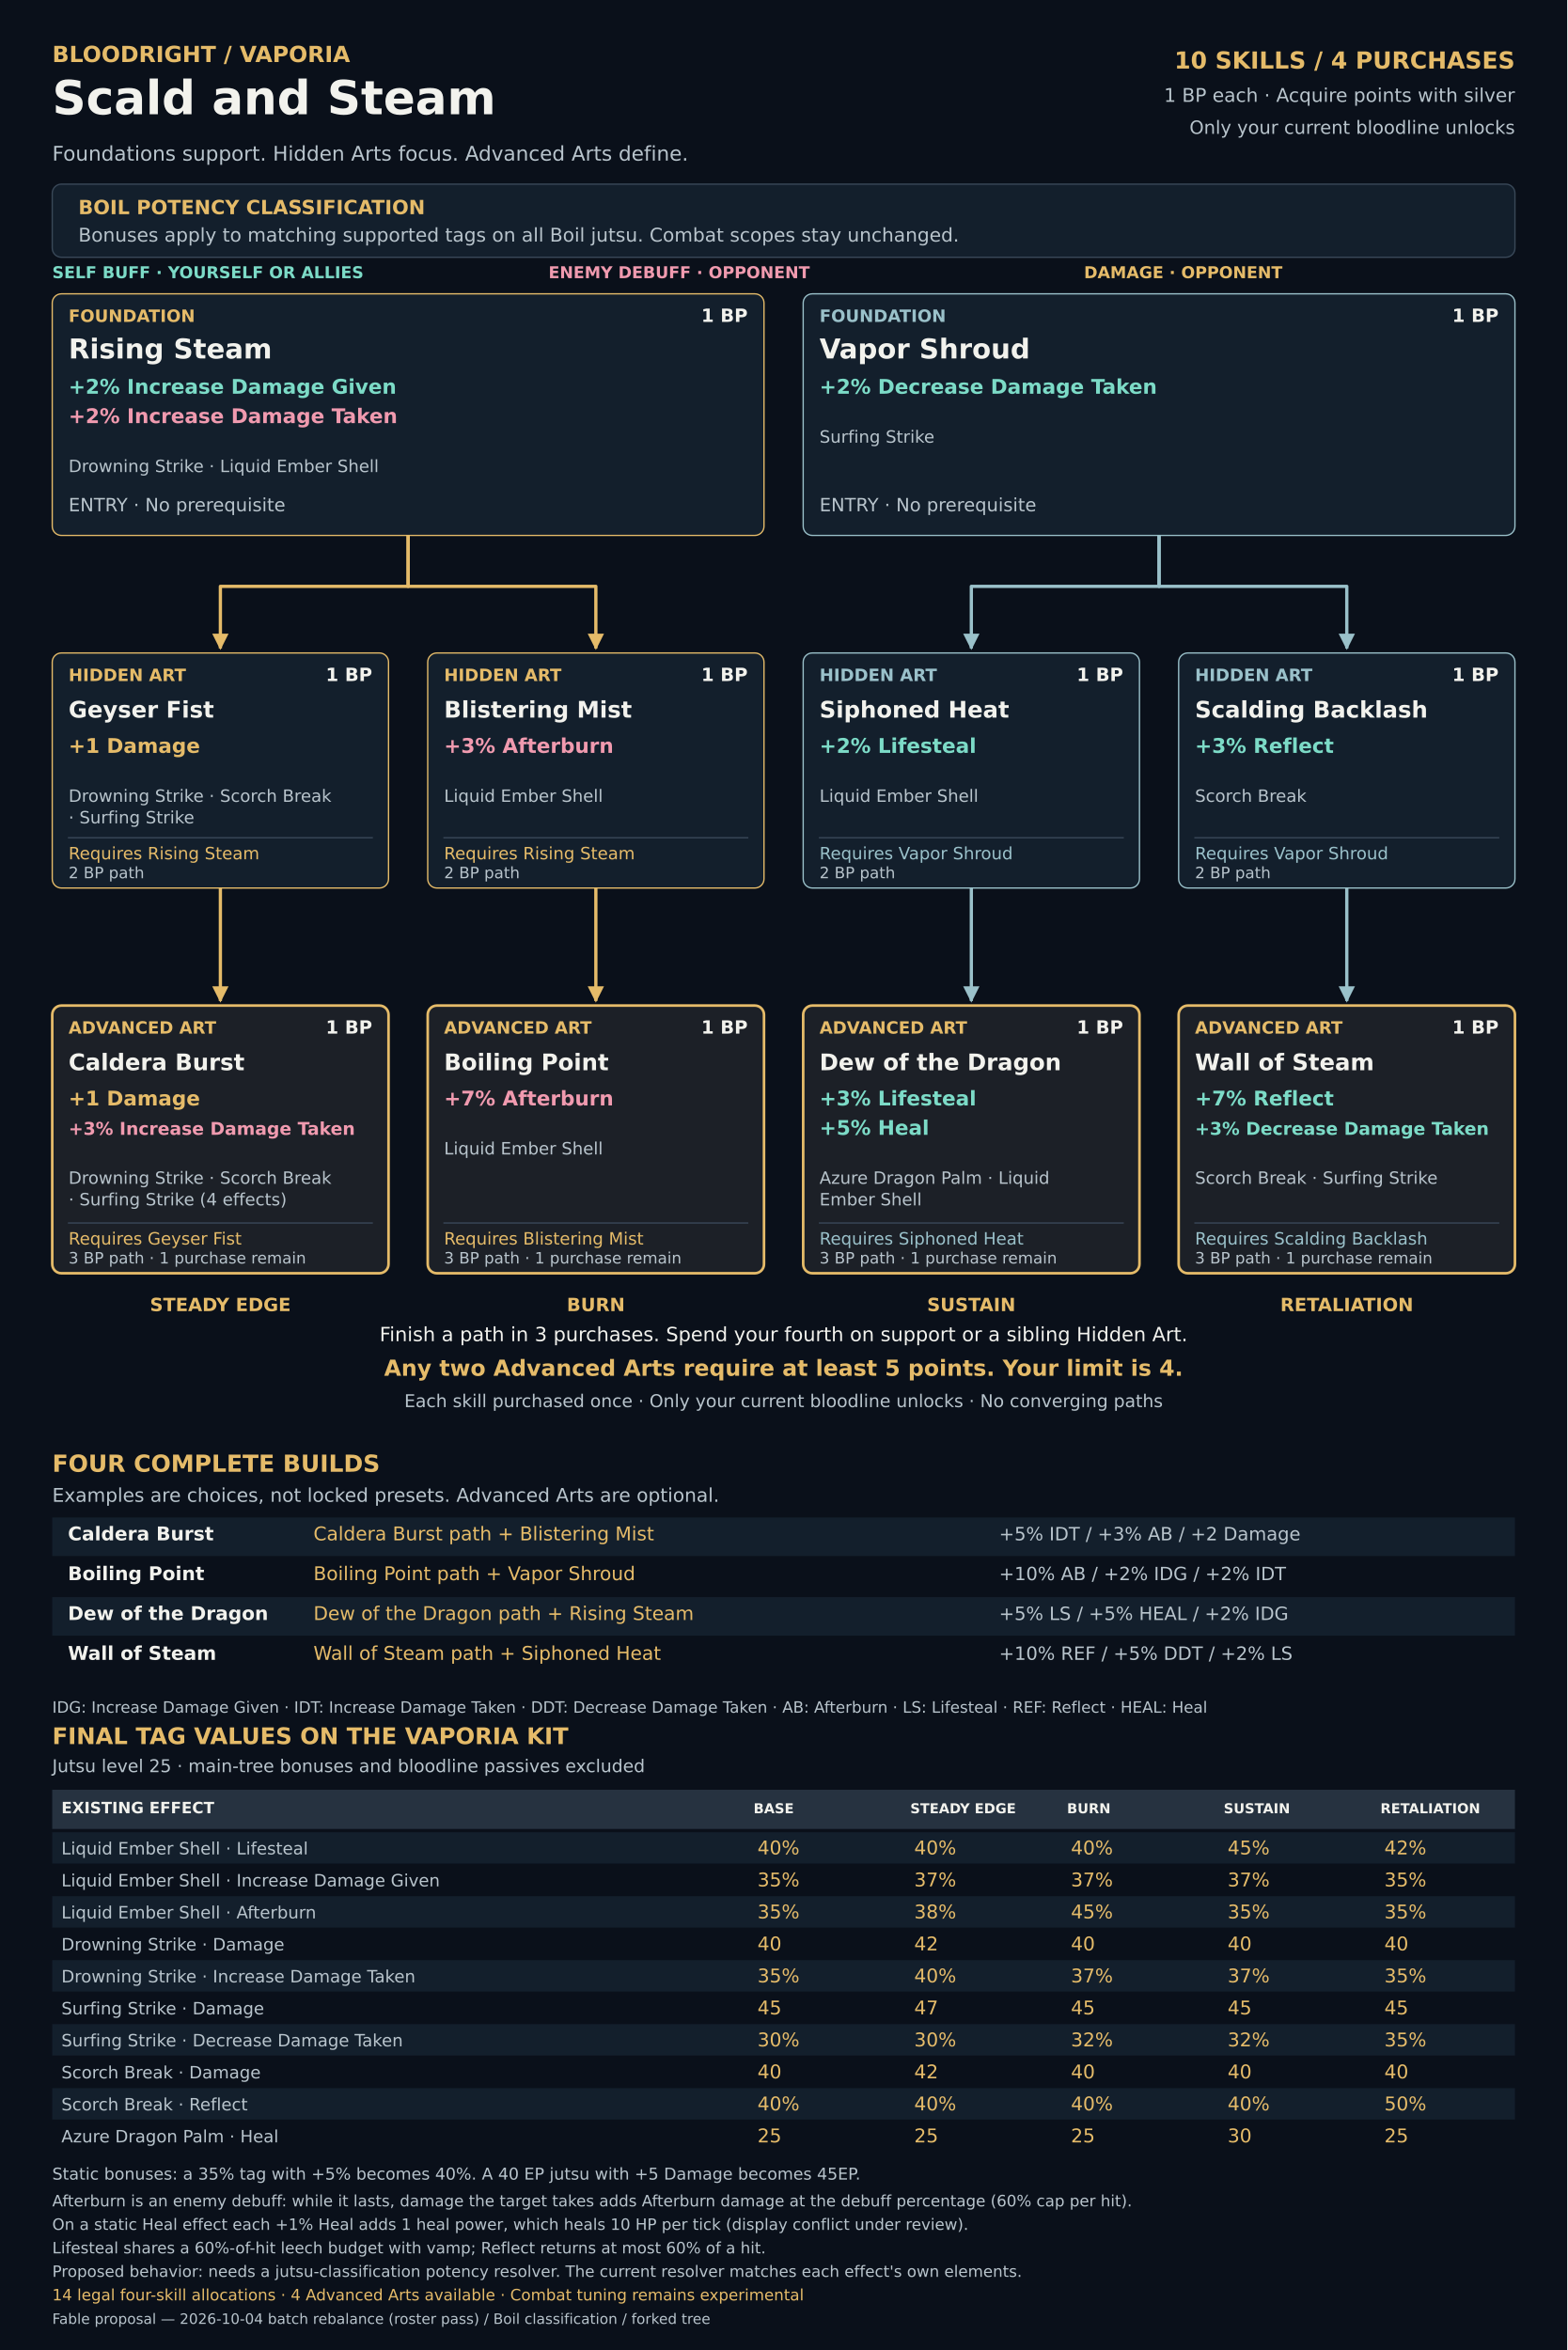
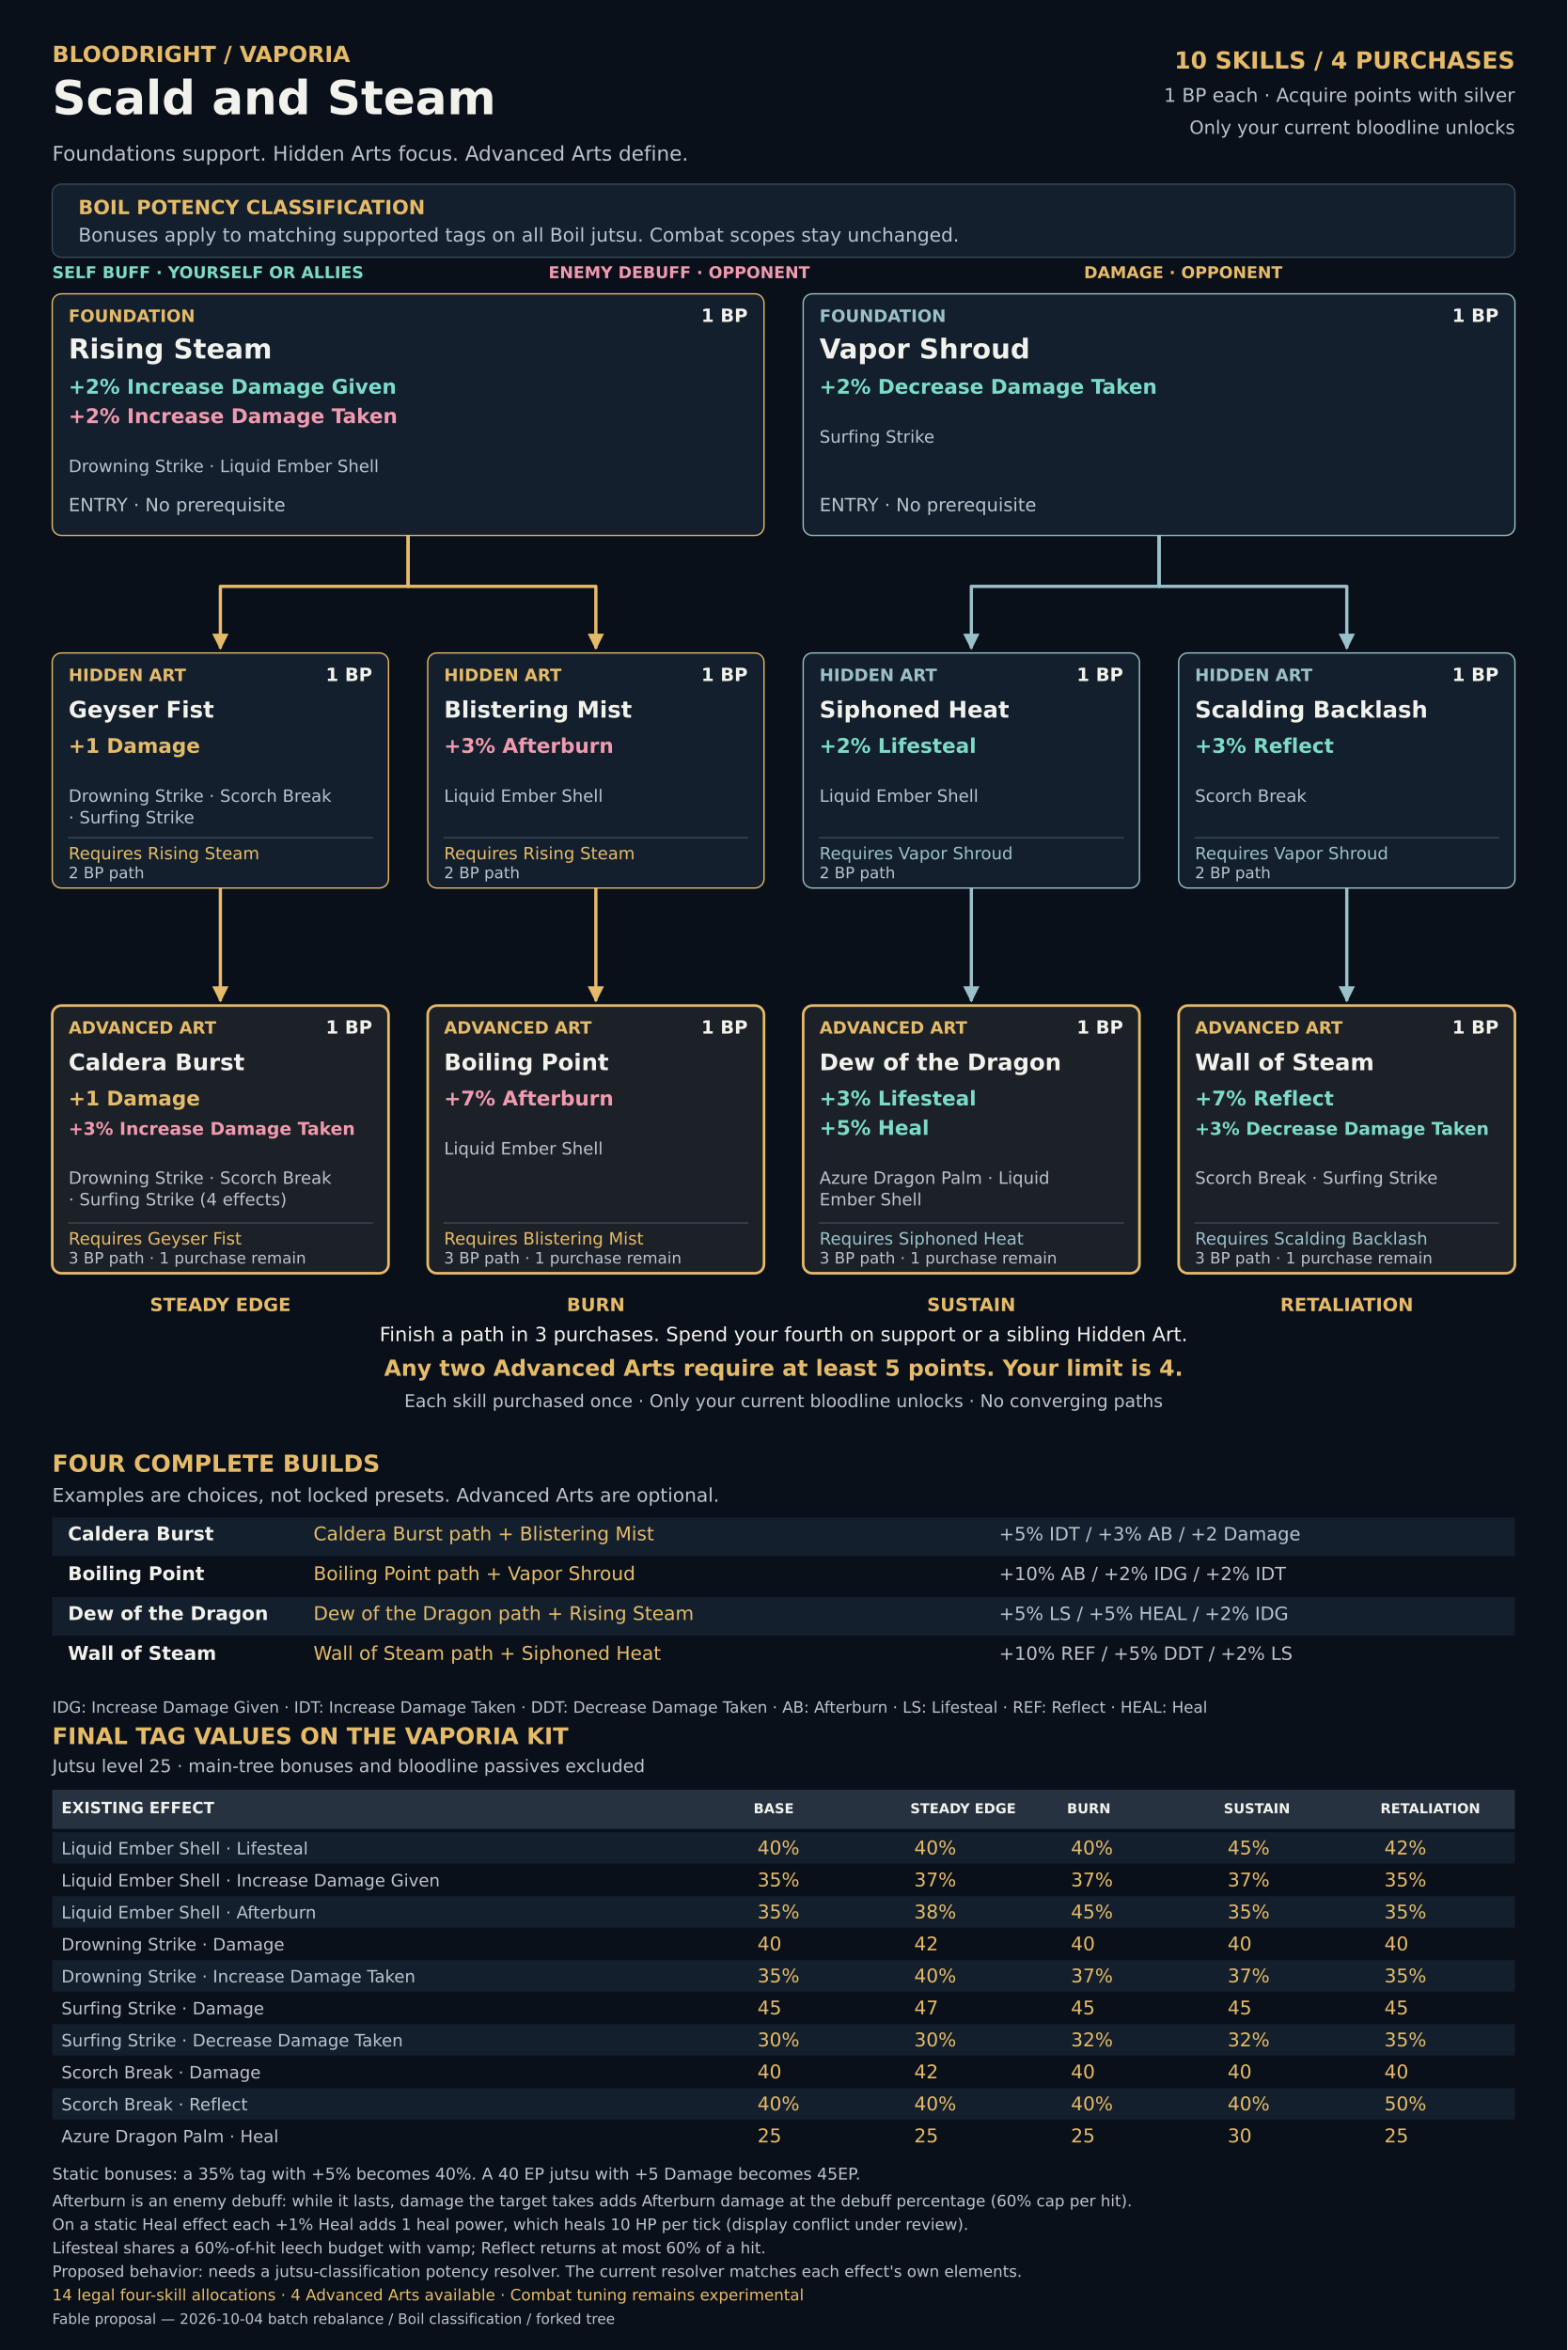
<svg xmlns="http://www.w3.org/2000/svg" width="2400" height="3599" viewBox="0 0 2400 3599" role="img" aria-labelledby="title desc">
  <defs>
    <marker id="arrow-0" viewBox="0 0 10 10" refX="9" refY="5" markerWidth="5" markerHeight="5" orient="auto">
      <path d="M0 0L10 5L0 10Z" fill="#e5bb69" />
    </marker>
    <marker id="arrow-1" viewBox="0 0 10 10" refX="9" refY="5" markerWidth="5" markerHeight="5" orient="auto">
      <path d="M0 0L10 5L0 10Z" fill="#9ac1ca" />
    </marker>
    <marker id="arrow-2" viewBox="0 0 10 10" refX="9" refY="5" markerWidth="5" markerHeight="5" orient="auto">
      <path d="M0 0L10 5L0 10Z" fill="#b8d98d" />
    </marker>
    <marker id="arrow-3" viewBox="0 0 10 10" refX="9" refY="5" markerWidth="5" markerHeight="5" orient="auto">
      <path d="M0 0L10 5L0 10Z" fill="#d9a6e0" />
    </marker>
  </defs>
  <g font-family="DejaVu Sans, sans-serif">
    <rect x="0" y="0" width="2400" height="3599" rx="0" fill="#0a101a" />
    <text x="80" y="95" font-size="34" font-weight="700" fill="#e5bb69" text-anchor="start">BLOODRIGHT / VAPORIA</text>
    <text x="80" y="175" font-size="72" font-weight="700" fill="#f2f2ed" text-anchor="start">Scald and Steam</text>
    <text x="80" y="246" font-size="31" font-weight="400" fill="#b8c4cc" text-anchor="start">Foundations support. Hidden Arts focus. Advanced Arts define.</text>
    <text x="2320" y="105" font-size="36" font-weight="700" fill="#e5bb69" text-anchor="end">10 SKILLS  /  4 PURCHASES</text>
    <text x="2320" y="156" font-size="29" font-weight="400" fill="#b8c4cc" text-anchor="end">1 BP each · Acquire points with silver</text>
    <text x="2320" y="205" font-size="28" font-weight="400" fill="#b8c4cc" text-anchor="end">Only your current bloodline unlocks</text>
    <rect x="80" y="282" width="2240" height="112" rx="14" fill="#131f2c" stroke="#394858" stroke-width="2" />
    <text x="120" y="328" font-size="30" font-weight="700" fill="#e5bb69" text-anchor="start">BOIL POTENCY CLASSIFICATION</text>
    <text x="120" y="370" font-size="29" font-weight="400" fill="#b8c4cc" text-anchor="start">Bonuses apply to matching supported tags on all Boil jutsu. Combat scopes stay unchanged.</text>
    <text x="80" y="426" font-size="25" font-weight="700" fill="#7cdbc7" text-anchor="start">SELF BUFF · YOURSELF OR ALLIES</text>
    <text x="840" y="426" font-size="25" font-weight="700" fill="#f09aaf" text-anchor="start">ENEMY DEBUFF · OPPONENT</text>
    <text x="1660" y="426" font-size="25" font-weight="700" fill="#e5bb69" text-anchor="start">DAMAGE · OPPONENT</text>
    <path id="edge-02-03" data-from="02" data-to="03" d="M337.5 1360 V1533" fill="none" stroke="#e5bb69" stroke-width="5" stroke-linejoin="round" marker-end="url(#arrow-0)" />
    <path id="edge-04-05" data-from="04" data-to="05" d="M912.5 1360 V1533" fill="none" stroke="#e5bb69" stroke-width="5" stroke-linejoin="round" marker-end="url(#arrow-0)" />
    <path id="edge-01-02" data-from="01" data-to="02" d="M625 820 V898 H337.5 V993" fill="none" stroke="#e5bb69" stroke-width="5" stroke-linejoin="round" marker-end="url(#arrow-0)" />
    <path id="edge-01-04" data-from="01" data-to="04" d="M625 820 V898 H912.5 V993" fill="none" stroke="#e5bb69" stroke-width="5" stroke-linejoin="round" marker-end="url(#arrow-0)" />
    <path id="edge-07-08" data-from="07" data-to="08" d="M1487.5 1360 V1533" fill="none" stroke="#9ac1ca" stroke-width="5" stroke-linejoin="round" marker-end="url(#arrow-1)" />
    <path id="edge-09-10" data-from="09" data-to="10" d="M2062.5 1360 V1533" fill="none" stroke="#9ac1ca" stroke-width="5" stroke-linejoin="round" marker-end="url(#arrow-1)" />
    <path id="edge-06-07" data-from="06" data-to="07" d="M1775 820 V898 H1487.5 V993" fill="none" stroke="#9ac1ca" stroke-width="5" stroke-linejoin="round" marker-end="url(#arrow-1)" />
    <path id="edge-06-09" data-from="06" data-to="09" d="M1775 820 V898 H2062.5 V993" fill="none" stroke="#9ac1ca" stroke-width="5" stroke-linejoin="round" marker-end="url(#arrow-1)" />
    <g id="node-01" data-cost="1" data-prerequisites="" data-potency-classification="Boil">
      <rect x="80" y="450" width="1090" height="370" rx="14" fill="#131f2c" stroke="#e5bb69" stroke-width="2" />
      <text x="105.0" y="493" font-size="26" font-weight="700" fill="#e5bb69" text-anchor="start">FOUNDATION</text>
      <text x="1145.0" y="493" font-size="28" font-weight="700" fill="#f2f2ed" text-anchor="end">1 BP</text>
      <text x="105.0" y="549" font-size="42" font-weight="700" fill="#f2f2ed" text-anchor="start">Rising Steam</text>
      <text x="105.0" y="603" font-size="31" font-weight="700" fill="#7cdbc7" text-anchor="start">+2% Increase Damage Given</text>
      <text x="105.0" y="648" font-size="31" font-weight="700" fill="#f09aaf" text-anchor="start">+2% Increase Damage Taken</text>
      <text x="105.0" y="723" font-size="26" font-weight="400" fill="#b8c4cc" text-anchor="start">Drowning Strike · Liquid Ember Shell</text>
      <text x="105.0" y="783" font-size="28" font-weight="400" fill="#b8c4cc" text-anchor="start">ENTRY · No prerequisite</text>
    </g>
    <g id="node-06" data-cost="1" data-prerequisites="" data-potency-classification="Boil">
      <rect x="1230" y="450" width="1090" height="370" rx="14" fill="#131f2c" stroke="#9ac1ca" stroke-width="2" />
      <text x="1255.0" y="493" font-size="26" font-weight="700" fill="#9ac1ca" text-anchor="start">FOUNDATION</text>
      <text x="2295.0" y="493" font-size="28" font-weight="700" fill="#f2f2ed" text-anchor="end">1 BP</text>
      <text x="1255.0" y="549" font-size="42" font-weight="700" fill="#f2f2ed" text-anchor="start">Vapor Shroud</text>
      <text x="1255.0" y="603" font-size="31" font-weight="700" fill="#7cdbc7" text-anchor="start">+2% Decrease Damage Taken</text>
      <text x="1255.0" y="678" font-size="26" font-weight="400" fill="#b8c4cc" text-anchor="start">Surfing Strike</text>
      <text x="1255.0" y="783" font-size="28" font-weight="400" fill="#b8c4cc" text-anchor="start">ENTRY · No prerequisite</text>
    </g>
    <g id="node-02" data-cost="1" data-prerequisites="01" data-potency-classification="Boil">
      <rect x="80" y="1000" width="515" height="360" rx="14" fill="#131f2c" stroke="#e5bb69" stroke-width="2" />
      <text x="105.0" y="1043" font-size="26" font-weight="700" fill="#e5bb69" text-anchor="start">HIDDEN ART</text>
      <text x="570.0" y="1043" font-size="28" font-weight="700" fill="#f2f2ed" text-anchor="end">1 BP</text>
      <text x="105.0" y="1099" font-size="35" font-weight="700" fill="#f2f2ed" text-anchor="start">Geyser Fist</text>
      <text x="105.0" y="1153" font-size="31" font-weight="700" fill="#e5bb69" text-anchor="start">+1 Damage</text>
      <text x="105.0" y="1228" font-size="26" font-weight="400" fill="#b8c4cc" text-anchor="start">Drowning Strike · Scorch Break</text>
      <text x="105.0" y="1261" font-size="26" font-weight="400" fill="#b8c4cc" text-anchor="start">· Surfing Strike</text>
      <path d="M104 1283 L571 1283" fill="none" stroke="#394858" stroke-width="2" />
      <text x="105.0" y="1316" font-size="26" font-weight="400" fill="#e5bb69" text-anchor="start">Requires Rising Steam</text>
      <text x="105.0" y="1345" font-size="24" font-weight="400" fill="#b8c4cc" text-anchor="start">2 BP path</text>
    </g>
    <g id="node-04" data-cost="1" data-prerequisites="01" data-potency-classification="Boil">
      <rect x="655" y="1000" width="515" height="360" rx="14" fill="#131f2c" stroke="#e5bb69" stroke-width="2" />
      <text x="680.0" y="1043" font-size="26" font-weight="700" fill="#e5bb69" text-anchor="start">HIDDEN ART</text>
      <text x="1145.0" y="1043" font-size="28" font-weight="700" fill="#f2f2ed" text-anchor="end">1 BP</text>
      <text x="680.0" y="1099" font-size="35" font-weight="700" fill="#f2f2ed" text-anchor="start">Blistering Mist</text>
      <text x="680.0" y="1153" font-size="31" font-weight="700" fill="#f09aaf" text-anchor="start">+3% Afterburn</text>
      <text x="680.0" y="1228" font-size="26" font-weight="400" fill="#b8c4cc" text-anchor="start">Liquid Ember Shell</text>
      <path d="M679 1283 L1146 1283" fill="none" stroke="#394858" stroke-width="2" />
      <text x="680.0" y="1316" font-size="26" font-weight="400" fill="#e5bb69" text-anchor="start">Requires Rising Steam</text>
      <text x="680.0" y="1345" font-size="24" font-weight="400" fill="#b8c4cc" text-anchor="start">2 BP path</text>
    </g>
    <g id="node-07" data-cost="1" data-prerequisites="06" data-potency-classification="Boil">
      <rect x="1230" y="1000" width="515" height="360" rx="14" fill="#131f2c" stroke="#9ac1ca" stroke-width="2" />
      <text x="1255.0" y="1043" font-size="26" font-weight="700" fill="#9ac1ca" text-anchor="start">HIDDEN ART</text>
      <text x="1720.0" y="1043" font-size="28" font-weight="700" fill="#f2f2ed" text-anchor="end">1 BP</text>
      <text x="1255.0" y="1099" font-size="35" font-weight="700" fill="#f2f2ed" text-anchor="start">Siphoned Heat</text>
      <text x="1255.0" y="1153" font-size="31" font-weight="700" fill="#7cdbc7" text-anchor="start">+2% Lifesteal</text>
      <text x="1255.0" y="1228" font-size="26" font-weight="400" fill="#b8c4cc" text-anchor="start">Liquid Ember Shell</text>
      <path d="M1254 1283 L1721 1283" fill="none" stroke="#394858" stroke-width="2" />
      <text x="1255.0" y="1316" font-size="26" font-weight="400" fill="#9ac1ca" text-anchor="start">Requires Vapor Shroud</text>
      <text x="1255.0" y="1345" font-size="24" font-weight="400" fill="#b8c4cc" text-anchor="start">2 BP path</text>
    </g>
    <g id="node-09" data-cost="1" data-prerequisites="06" data-potency-classification="Boil">
      <rect x="1805" y="1000" width="515" height="360" rx="14" fill="#131f2c" stroke="#9ac1ca" stroke-width="2" />
      <text x="1830.0" y="1043" font-size="26" font-weight="700" fill="#9ac1ca" text-anchor="start">HIDDEN ART</text>
      <text x="2295.0" y="1043" font-size="28" font-weight="700" fill="#f2f2ed" text-anchor="end">1 BP</text>
      <text x="1830.0" y="1099" font-size="35" font-weight="700" fill="#f2f2ed" text-anchor="start">Scalding Backlash</text>
      <text x="1830.0" y="1153" font-size="31" font-weight="700" fill="#7cdbc7" text-anchor="start">+3% Reflect</text>
      <text x="1830.0" y="1228" font-size="26" font-weight="400" fill="#b8c4cc" text-anchor="start">Scorch Break</text>
      <path d="M1829 1283 L2296 1283" fill="none" stroke="#394858" stroke-width="2" />
      <text x="1830.0" y="1316" font-size="26" font-weight="400" fill="#9ac1ca" text-anchor="start">Requires Vapor Shroud</text>
      <text x="1830.0" y="1345" font-size="24" font-weight="400" fill="#b8c4cc" text-anchor="start">2 BP path</text>
    </g>
    <g id="node-03" data-cost="1" data-prerequisites="02" data-potency-classification="Boil">
      <rect x="80" y="1540" width="515" height="410" rx="14" fill="#1c2027" stroke="#e5bb69" stroke-width="4" />
      <text x="105.0" y="1583" font-size="26" font-weight="700" fill="#e5bb69" text-anchor="start">ADVANCED ART</text>
      <text x="570.0" y="1583" font-size="28" font-weight="700" fill="#f2f2ed" text-anchor="end">1 BP</text>
      <text x="105.0" y="1639" font-size="35" font-weight="700" fill="#f2f2ed" text-anchor="start">Caldera Burst</text>
      <text x="105.0" y="1693" font-size="31" font-weight="700" fill="#e5bb69" text-anchor="start">+1 Damage</text>
      <text x="105.0" y="1738" font-size="27" font-weight="700" fill="#f09aaf" text-anchor="start">+3% Increase Damage Taken</text>
      <text x="105.0" y="1813" font-size="26" font-weight="400" fill="#b8c4cc" text-anchor="start">Drowning Strike · Scorch Break</text>
      <text x="105.0" y="1846" font-size="26" font-weight="400" fill="#b8c4cc" text-anchor="start">· Surfing Strike (4 effects)</text>
      <path d="M104 1873 L571 1873" fill="none" stroke="#394858" stroke-width="2" />
      <text x="105.0" y="1906" font-size="26" font-weight="400" fill="#e5bb69" text-anchor="start">Requires Geyser Fist</text>
      <text x="105.0" y="1935" font-size="24" font-weight="400" fill="#b8c4cc" text-anchor="start">3 BP path · 1 purchase remain</text>
    </g>
    <g id="node-05" data-cost="1" data-prerequisites="04" data-potency-classification="Boil">
      <rect x="655" y="1540" width="515" height="410" rx="14" fill="#1c2027" stroke="#e5bb69" stroke-width="4" />
      <text x="680.0" y="1583" font-size="26" font-weight="700" fill="#e5bb69" text-anchor="start">ADVANCED ART</text>
      <text x="1145.0" y="1583" font-size="28" font-weight="700" fill="#f2f2ed" text-anchor="end">1 BP</text>
      <text x="680.0" y="1639" font-size="35" font-weight="700" fill="#f2f2ed" text-anchor="start">Boiling Point</text>
      <text x="680.0" y="1693" font-size="31" font-weight="700" fill="#f09aaf" text-anchor="start">+7% Afterburn</text>
      <text x="680.0" y="1768" font-size="26" font-weight="400" fill="#b8c4cc" text-anchor="start">Liquid Ember Shell</text>
      <path d="M679 1873 L1146 1873" fill="none" stroke="#394858" stroke-width="2" />
      <text x="680.0" y="1906" font-size="26" font-weight="400" fill="#e5bb69" text-anchor="start">Requires Blistering Mist</text>
      <text x="680.0" y="1935" font-size="24" font-weight="400" fill="#b8c4cc" text-anchor="start">3 BP path · 1 purchase remain</text>
    </g>
    <g id="node-08" data-cost="1" data-prerequisites="07" data-potency-classification="Boil">
      <rect x="1230" y="1540" width="515" height="410" rx="14" fill="#1c2027" stroke="#e5bb69" stroke-width="4" />
      <text x="1255.0" y="1583" font-size="26" font-weight="700" fill="#e5bb69" text-anchor="start">ADVANCED ART</text>
      <text x="1720.0" y="1583" font-size="28" font-weight="700" fill="#f2f2ed" text-anchor="end">1 BP</text>
      <text x="1255.0" y="1639" font-size="35" font-weight="700" fill="#f2f2ed" text-anchor="start">Dew of the Dragon</text>
      <text x="1255.0" y="1693" font-size="31" font-weight="700" fill="#7cdbc7" text-anchor="start">+3% Lifesteal</text>
      <text x="1255.0" y="1738" font-size="31" font-weight="700" fill="#7cdbc7" text-anchor="start">+5% Heal</text>
      <text x="1255.0" y="1813" font-size="26" font-weight="400" fill="#b8c4cc" text-anchor="start">Azure Dragon Palm · Liquid</text>
      <text x="1255.0" y="1846" font-size="26" font-weight="400" fill="#b8c4cc" text-anchor="start">Ember Shell</text>
      <path d="M1254 1873 L1721 1873" fill="none" stroke="#394858" stroke-width="2" />
      <text x="1255.0" y="1906" font-size="26" font-weight="400" fill="#9ac1ca" text-anchor="start">Requires Siphoned Heat</text>
      <text x="1255.0" y="1935" font-size="24" font-weight="400" fill="#b8c4cc" text-anchor="start">3 BP path · 1 purchase remain</text>
    </g>
    <g id="node-10" data-cost="1" data-prerequisites="09" data-potency-classification="Boil">
      <rect x="1805" y="1540" width="515" height="410" rx="14" fill="#1c2027" stroke="#e5bb69" stroke-width="4" />
      <text x="1830.0" y="1583" font-size="26" font-weight="700" fill="#e5bb69" text-anchor="start">ADVANCED ART</text>
      <text x="2295.0" y="1583" font-size="28" font-weight="700" fill="#f2f2ed" text-anchor="end">1 BP</text>
      <text x="1830.0" y="1639" font-size="35" font-weight="700" fill="#f2f2ed" text-anchor="start">Wall of Steam</text>
      <text x="1830.0" y="1693" font-size="31" font-weight="700" fill="#7cdbc7" text-anchor="start">+7% Reflect</text>
      <text x="1830.0" y="1738" font-size="27" font-weight="700" fill="#7cdbc7" text-anchor="start">+3% Decrease Damage Taken</text>
      <text x="1830.0" y="1813" font-size="26" font-weight="400" fill="#b8c4cc" text-anchor="start">Scorch Break · Surfing Strike</text>
      <path d="M1829 1873 L2296 1873" fill="none" stroke="#394858" stroke-width="2" />
      <text x="1830.0" y="1906" font-size="26" font-weight="400" fill="#9ac1ca" text-anchor="start">Requires Scalding Backlash</text>
      <text x="1830.0" y="1935" font-size="24" font-weight="400" fill="#b8c4cc" text-anchor="start">3 BP path · 1 purchase remain</text>
    </g>
    <text x="337.5" y="2008" font-size="28" font-weight="700" fill="#e5bb69" text-anchor="middle">STEADY EDGE</text>
    <text x="912.5" y="2008" font-size="28" font-weight="700" fill="#e5bb69" text-anchor="middle">BURN</text>
    <text x="1487.5" y="2008" font-size="28" font-weight="700" fill="#e5bb69" text-anchor="middle">SUSTAIN</text>
    <text x="2062.5" y="2008" font-size="28" font-weight="700" fill="#e5bb69" text-anchor="middle">RETALIATION</text>
    <text x="1200.0" y="2054" font-size="30" font-weight="400" fill="#f2f2ed" text-anchor="middle">Finish a path in 3 purchases. Spend your fourth on support or a sibling Hidden Art.</text>
    <text x="1200.0" y="2107" font-size="34" font-weight="700" fill="#e5bb69" text-anchor="middle">Any two Advanced Arts require at least 5 points. Your limit is 4.</text>
    <text x="1200.0" y="2155" font-size="27" font-weight="400" fill="#b8c4cc" text-anchor="middle">Each skill purchased once · Only your current bloodline unlocks · No converging paths</text>
    <text x="80" y="2254" font-size="36" font-weight="700" fill="#e5bb69" text-anchor="start">FOUR COMPLETE BUILDS</text>
    <text x="80" y="2300" font-size="29" font-weight="400" fill="#b8c4cc" text-anchor="start">Examples are choices, not locked presets. Advanced Arts are optional.</text>
    <rect x="80" y="2324" width="2240" height="59" rx="0" fill="#131f2c" />
    <text x="104" y="2359" font-size="29" font-weight="700" fill="#f2f2ed" text-anchor="start">Caldera Burst</text>
    <text x="480" y="2359" font-size="29" font-weight="400" fill="#e5bb69" text-anchor="start">Caldera Burst path + Blistering Mist</text>
    <text x="1530" y="2359" font-size="28" font-weight="400" fill="#b8c4cc" text-anchor="start">+5% IDT / +3% AB / +2 Damage</text>
    <rect x="80" y="2385" width="2240" height="59" rx="0" fill="#0a101a" />
    <text x="104" y="2420" font-size="29" font-weight="700" fill="#f2f2ed" text-anchor="start">Boiling Point</text>
    <text x="480" y="2420" font-size="29" font-weight="400" fill="#e5bb69" text-anchor="start">Boiling Point path + Vapor Shroud</text>
    <text x="1530" y="2420" font-size="28" font-weight="400" fill="#b8c4cc" text-anchor="start">+10% AB / +2% IDG / +2% IDT</text>
    <rect x="80" y="2446" width="2240" height="59" rx="0" fill="#131f2c" />
    <text x="104" y="2481" font-size="29" font-weight="700" fill="#f2f2ed" text-anchor="start">Dew of the Dragon</text>
    <text x="480" y="2481" font-size="29" font-weight="400" fill="#e5bb69" text-anchor="start">Dew of the Dragon path + Rising Steam</text>
    <text x="1530" y="2481" font-size="28" font-weight="400" fill="#b8c4cc" text-anchor="start">+5% LS / +5% HEAL / +2% IDG</text>
    <rect x="80" y="2507" width="2240" height="59" rx="0" fill="#0a101a" />
    <text x="104" y="2542" font-size="29" font-weight="700" fill="#f2f2ed" text-anchor="start">Wall of Steam</text>
    <text x="480" y="2542" font-size="29" font-weight="400" fill="#e5bb69" text-anchor="start">Wall of Steam path + Siphoned Heat</text>
    <text x="1530" y="2542" font-size="28" font-weight="400" fill="#b8c4cc" text-anchor="start">+10% REF / +5% DDT / +2% LS</text>
    <text x="80" y="2623" font-size="24" font-weight="400" fill="#b8c4cc" text-anchor="start">IDG: Increase Damage Given · IDT: Increase Damage Taken · DDT: Decrease Damage Taken · AB: Afterburn · LS: Lifesteal · REF: Reflect · HEAL: Heal</text>
    <text x="80" y="2671" font-size="35" font-weight="700" fill="#e5bb69" text-anchor="start">FINAL TAG VALUES ON THE VAPORIA KIT</text>
    <text x="80" y="2714" font-size="27" font-weight="400" fill="#b8c4cc" text-anchor="start">Jutsu level 25 · main-tree bonuses and bloodline passives excluded</text>
    <rect x="80" y="2741" width="2240" height="60" rx="0" fill="#263240" />
    <text x="94" y="2777" font-size="24" font-weight="700" fill="#f2f2ed" text-anchor="start">EXISTING EFFECT</text>
    <text x="1154.0" y="2777" font-size="21" font-weight="700" fill="#f2f2ed" text-anchor="start">BASE</text>
    <text x="1394.0" y="2777" font-size="21" font-weight="700" fill="#f2f2ed" text-anchor="start">STEADY EDGE</text>
    <text x="1634.0" y="2777" font-size="21" font-weight="700" fill="#f2f2ed" text-anchor="start">BURN</text>
    <text x="1874.0" y="2777" font-size="21" font-weight="700" fill="#f2f2ed" text-anchor="start">SUSTAIN</text>
    <text x="2114.0" y="2777" font-size="21" font-weight="700" fill="#f2f2ed" text-anchor="start">RETALIATION</text>
    <rect x="80" y="2806" width="2240" height="48" rx="0" fill="#131f2c" />
    <text x="94" y="2840" font-size="26" font-weight="400" fill="#b8c4cc" text-anchor="start">Liquid Ember Shell · Lifesteal</text>
    <text x="1160.0" y="2840" font-size="29" font-weight="400" fill="#e5bb69" text-anchor="start">40%</text>
    <text x="1400.0" y="2840" font-size="29" font-weight="400" fill="#e5bb69" text-anchor="start">40%</text>
    <text x="1640.0" y="2840" font-size="29" font-weight="400" fill="#e5bb69" text-anchor="start">40%</text>
    <text x="1880.0" y="2840" font-size="29" font-weight="400" fill="#e5bb69" text-anchor="start">45%</text>
    <text x="2120.0" y="2840" font-size="29" font-weight="400" fill="#e5bb69" text-anchor="start">42%</text>
    <text x="94" y="2889" font-size="26" font-weight="400" fill="#b8c4cc" text-anchor="start">Liquid Ember Shell · Increase Damage Given</text>
    <text x="1160.0" y="2889" font-size="29" font-weight="400" fill="#e5bb69" text-anchor="start">35%</text>
    <text x="1400.0" y="2889" font-size="29" font-weight="400" fill="#e5bb69" text-anchor="start">37%</text>
    <text x="1640.0" y="2889" font-size="29" font-weight="400" fill="#e5bb69" text-anchor="start">37%</text>
    <text x="1880.0" y="2889" font-size="29" font-weight="400" fill="#e5bb69" text-anchor="start">37%</text>
    <text x="2120.0" y="2889" font-size="29" font-weight="400" fill="#e5bb69" text-anchor="start">35%</text>
    <rect x="80" y="2904" width="2240" height="48" rx="0" fill="#131f2c" />
    <text x="94" y="2938" font-size="26" font-weight="400" fill="#b8c4cc" text-anchor="start">Liquid Ember Shell · Afterburn</text>
    <text x="1160.0" y="2938" font-size="29" font-weight="400" fill="#e5bb69" text-anchor="start">35%</text>
    <text x="1400.0" y="2938" font-size="29" font-weight="400" fill="#e5bb69" text-anchor="start">38%</text>
    <text x="1640.0" y="2938" font-size="29" font-weight="400" fill="#e5bb69" text-anchor="start">45%</text>
    <text x="1880.0" y="2938" font-size="29" font-weight="400" fill="#e5bb69" text-anchor="start">35%</text>
    <text x="2120.0" y="2938" font-size="29" font-weight="400" fill="#e5bb69" text-anchor="start">35%</text>
    <text x="94" y="2987" font-size="26" font-weight="400" fill="#b8c4cc" text-anchor="start">Drowning Strike · Damage</text>
    <text x="1160.0" y="2987" font-size="29" font-weight="400" fill="#e5bb69" text-anchor="start">40</text>
    <text x="1400.0" y="2987" font-size="29" font-weight="400" fill="#e5bb69" text-anchor="start">42</text>
    <text x="1640.0" y="2987" font-size="29" font-weight="400" fill="#e5bb69" text-anchor="start">40</text>
    <text x="1880.0" y="2987" font-size="29" font-weight="400" fill="#e5bb69" text-anchor="start">40</text>
    <text x="2120.0" y="2987" font-size="29" font-weight="400" fill="#e5bb69" text-anchor="start">40</text>
    <rect x="80" y="3002" width="2240" height="48" rx="0" fill="#131f2c" />
    <text x="94" y="3036" font-size="26" font-weight="400" fill="#b8c4cc" text-anchor="start">Drowning Strike · Increase Damage Taken</text>
    <text x="1160.0" y="3036" font-size="29" font-weight="400" fill="#e5bb69" text-anchor="start">35%</text>
    <text x="1400.0" y="3036" font-size="29" font-weight="400" fill="#e5bb69" text-anchor="start">40%</text>
    <text x="1640.0" y="3036" font-size="29" font-weight="400" fill="#e5bb69" text-anchor="start">37%</text>
    <text x="1880.0" y="3036" font-size="29" font-weight="400" fill="#e5bb69" text-anchor="start">37%</text>
    <text x="2120.0" y="3036" font-size="29" font-weight="400" fill="#e5bb69" text-anchor="start">35%</text>
    <text x="94" y="3085" font-size="26" font-weight="400" fill="#b8c4cc" text-anchor="start">Surfing Strike · Damage</text>
    <text x="1160.0" y="3085" font-size="29" font-weight="400" fill="#e5bb69" text-anchor="start">45</text>
    <text x="1400.0" y="3085" font-size="29" font-weight="400" fill="#e5bb69" text-anchor="start">47</text>
    <text x="1640.0" y="3085" font-size="29" font-weight="400" fill="#e5bb69" text-anchor="start">45</text>
    <text x="1880.0" y="3085" font-size="29" font-weight="400" fill="#e5bb69" text-anchor="start">45</text>
    <text x="2120.0" y="3085" font-size="29" font-weight="400" fill="#e5bb69" text-anchor="start">45</text>
    <rect x="80" y="3100" width="2240" height="48" rx="0" fill="#131f2c" />
    <text x="94" y="3134" font-size="26" font-weight="400" fill="#b8c4cc" text-anchor="start">Surfing Strike · Decrease Damage Taken</text>
    <text x="1160.0" y="3134" font-size="29" font-weight="400" fill="#e5bb69" text-anchor="start">30%</text>
    <text x="1400.0" y="3134" font-size="29" font-weight="400" fill="#e5bb69" text-anchor="start">30%</text>
    <text x="1640.0" y="3134" font-size="29" font-weight="400" fill="#e5bb69" text-anchor="start">32%</text>
    <text x="1880.0" y="3134" font-size="29" font-weight="400" fill="#e5bb69" text-anchor="start">32%</text>
    <text x="2120.0" y="3134" font-size="29" font-weight="400" fill="#e5bb69" text-anchor="start">35%</text>
    <text x="94" y="3183" font-size="26" font-weight="400" fill="#b8c4cc" text-anchor="start">Scorch Break · Damage</text>
    <text x="1160.0" y="3183" font-size="29" font-weight="400" fill="#e5bb69" text-anchor="start">40</text>
    <text x="1400.0" y="3183" font-size="29" font-weight="400" fill="#e5bb69" text-anchor="start">42</text>
    <text x="1640.0" y="3183" font-size="29" font-weight="400" fill="#e5bb69" text-anchor="start">40</text>
    <text x="1880.0" y="3183" font-size="29" font-weight="400" fill="#e5bb69" text-anchor="start">40</text>
    <text x="2120.0" y="3183" font-size="29" font-weight="400" fill="#e5bb69" text-anchor="start">40</text>
    <rect x="80" y="3198" width="2240" height="48" rx="0" fill="#131f2c" />
    <text x="94" y="3232" font-size="26" font-weight="400" fill="#b8c4cc" text-anchor="start">Scorch Break · Reflect</text>
    <text x="1160.0" y="3232" font-size="29" font-weight="400" fill="#e5bb69" text-anchor="start">40%</text>
    <text x="1400.0" y="3232" font-size="29" font-weight="400" fill="#e5bb69" text-anchor="start">40%</text>
    <text x="1640.0" y="3232" font-size="29" font-weight="400" fill="#e5bb69" text-anchor="start">40%</text>
    <text x="1880.0" y="3232" font-size="29" font-weight="400" fill="#e5bb69" text-anchor="start">40%</text>
    <text x="2120.0" y="3232" font-size="29" font-weight="400" fill="#e5bb69" text-anchor="start">50%</text>
    <text x="94" y="3281" font-size="26" font-weight="400" fill="#b8c4cc" text-anchor="start">Azure Dragon Palm · Heal</text>
    <text x="1160.0" y="3281" font-size="29" font-weight="400" fill="#e5bb69" text-anchor="start">25</text>
    <text x="1400.0" y="3281" font-size="29" font-weight="400" fill="#e5bb69" text-anchor="start">25</text>
    <text x="1640.0" y="3281" font-size="29" font-weight="400" fill="#e5bb69" text-anchor="start">25</text>
    <text x="1880.0" y="3281" font-size="29" font-weight="400" fill="#e5bb69" text-anchor="start">30</text>
    <text x="2120.0" y="3281" font-size="29" font-weight="400" fill="#e5bb69" text-anchor="start">25</text>
    <text x="80" y="3338" font-size="25" font-weight="400" fill="#b8c4cc" text-anchor="start">Static bonuses: a 35% tag with +5% becomes 40%. A 40 EP jutsu with +5 Damage becomes 45EP.</text>
    <text x="80" y="3379" font-size="24" font-weight="400" fill="#b8c4cc" text-anchor="start">Afterburn is an enemy debuff: while it lasts, damage the target takes adds Afterburn damage at the debuff percentage (60% cap per hit).</text>
    <text x="80" y="3415" font-size="24" font-weight="400" fill="#b8c4cc" text-anchor="start">On a static Heal effect each +1% Heal adds 1 heal power, which heals 10 HP per tick (display conflict under review).</text>
    <text x="80" y="3451" font-size="24" font-weight="400" fill="#b8c4cc" text-anchor="start">Lifesteal shares a 60%-of-hit leech budget with vamp; Reflect returns at most 60% of a hit.</text>
    <text x="80" y="3487" font-size="24" font-weight="400" fill="#b8c4cc" text-anchor="start">Proposed behavior: needs a jutsu-classification potency resolver. The current resolver matches each effect's own elements.</text>
    <text x="80" y="3523" font-size="24" font-weight="400" fill="#e5bb69" text-anchor="start">14 legal four-skill allocations · 4 Advanced Arts available · Combat tuning remains experimental</text>
-     <text x="80" y="3559" font-size="22" font-weight="400" fill="#b8c4cc" text-anchor="start">Fable proposal — 2026-10-04 batch rebalance (roster pass) / Boil classification / forked tree</text>
+     <text x="80" y="3559" font-size="22" font-weight="400" fill="#b8c4cc" text-anchor="start">Fable proposal — 2026-10-04 batch rebalance / Boil classification / forked tree</text>
  </g>
</svg>
